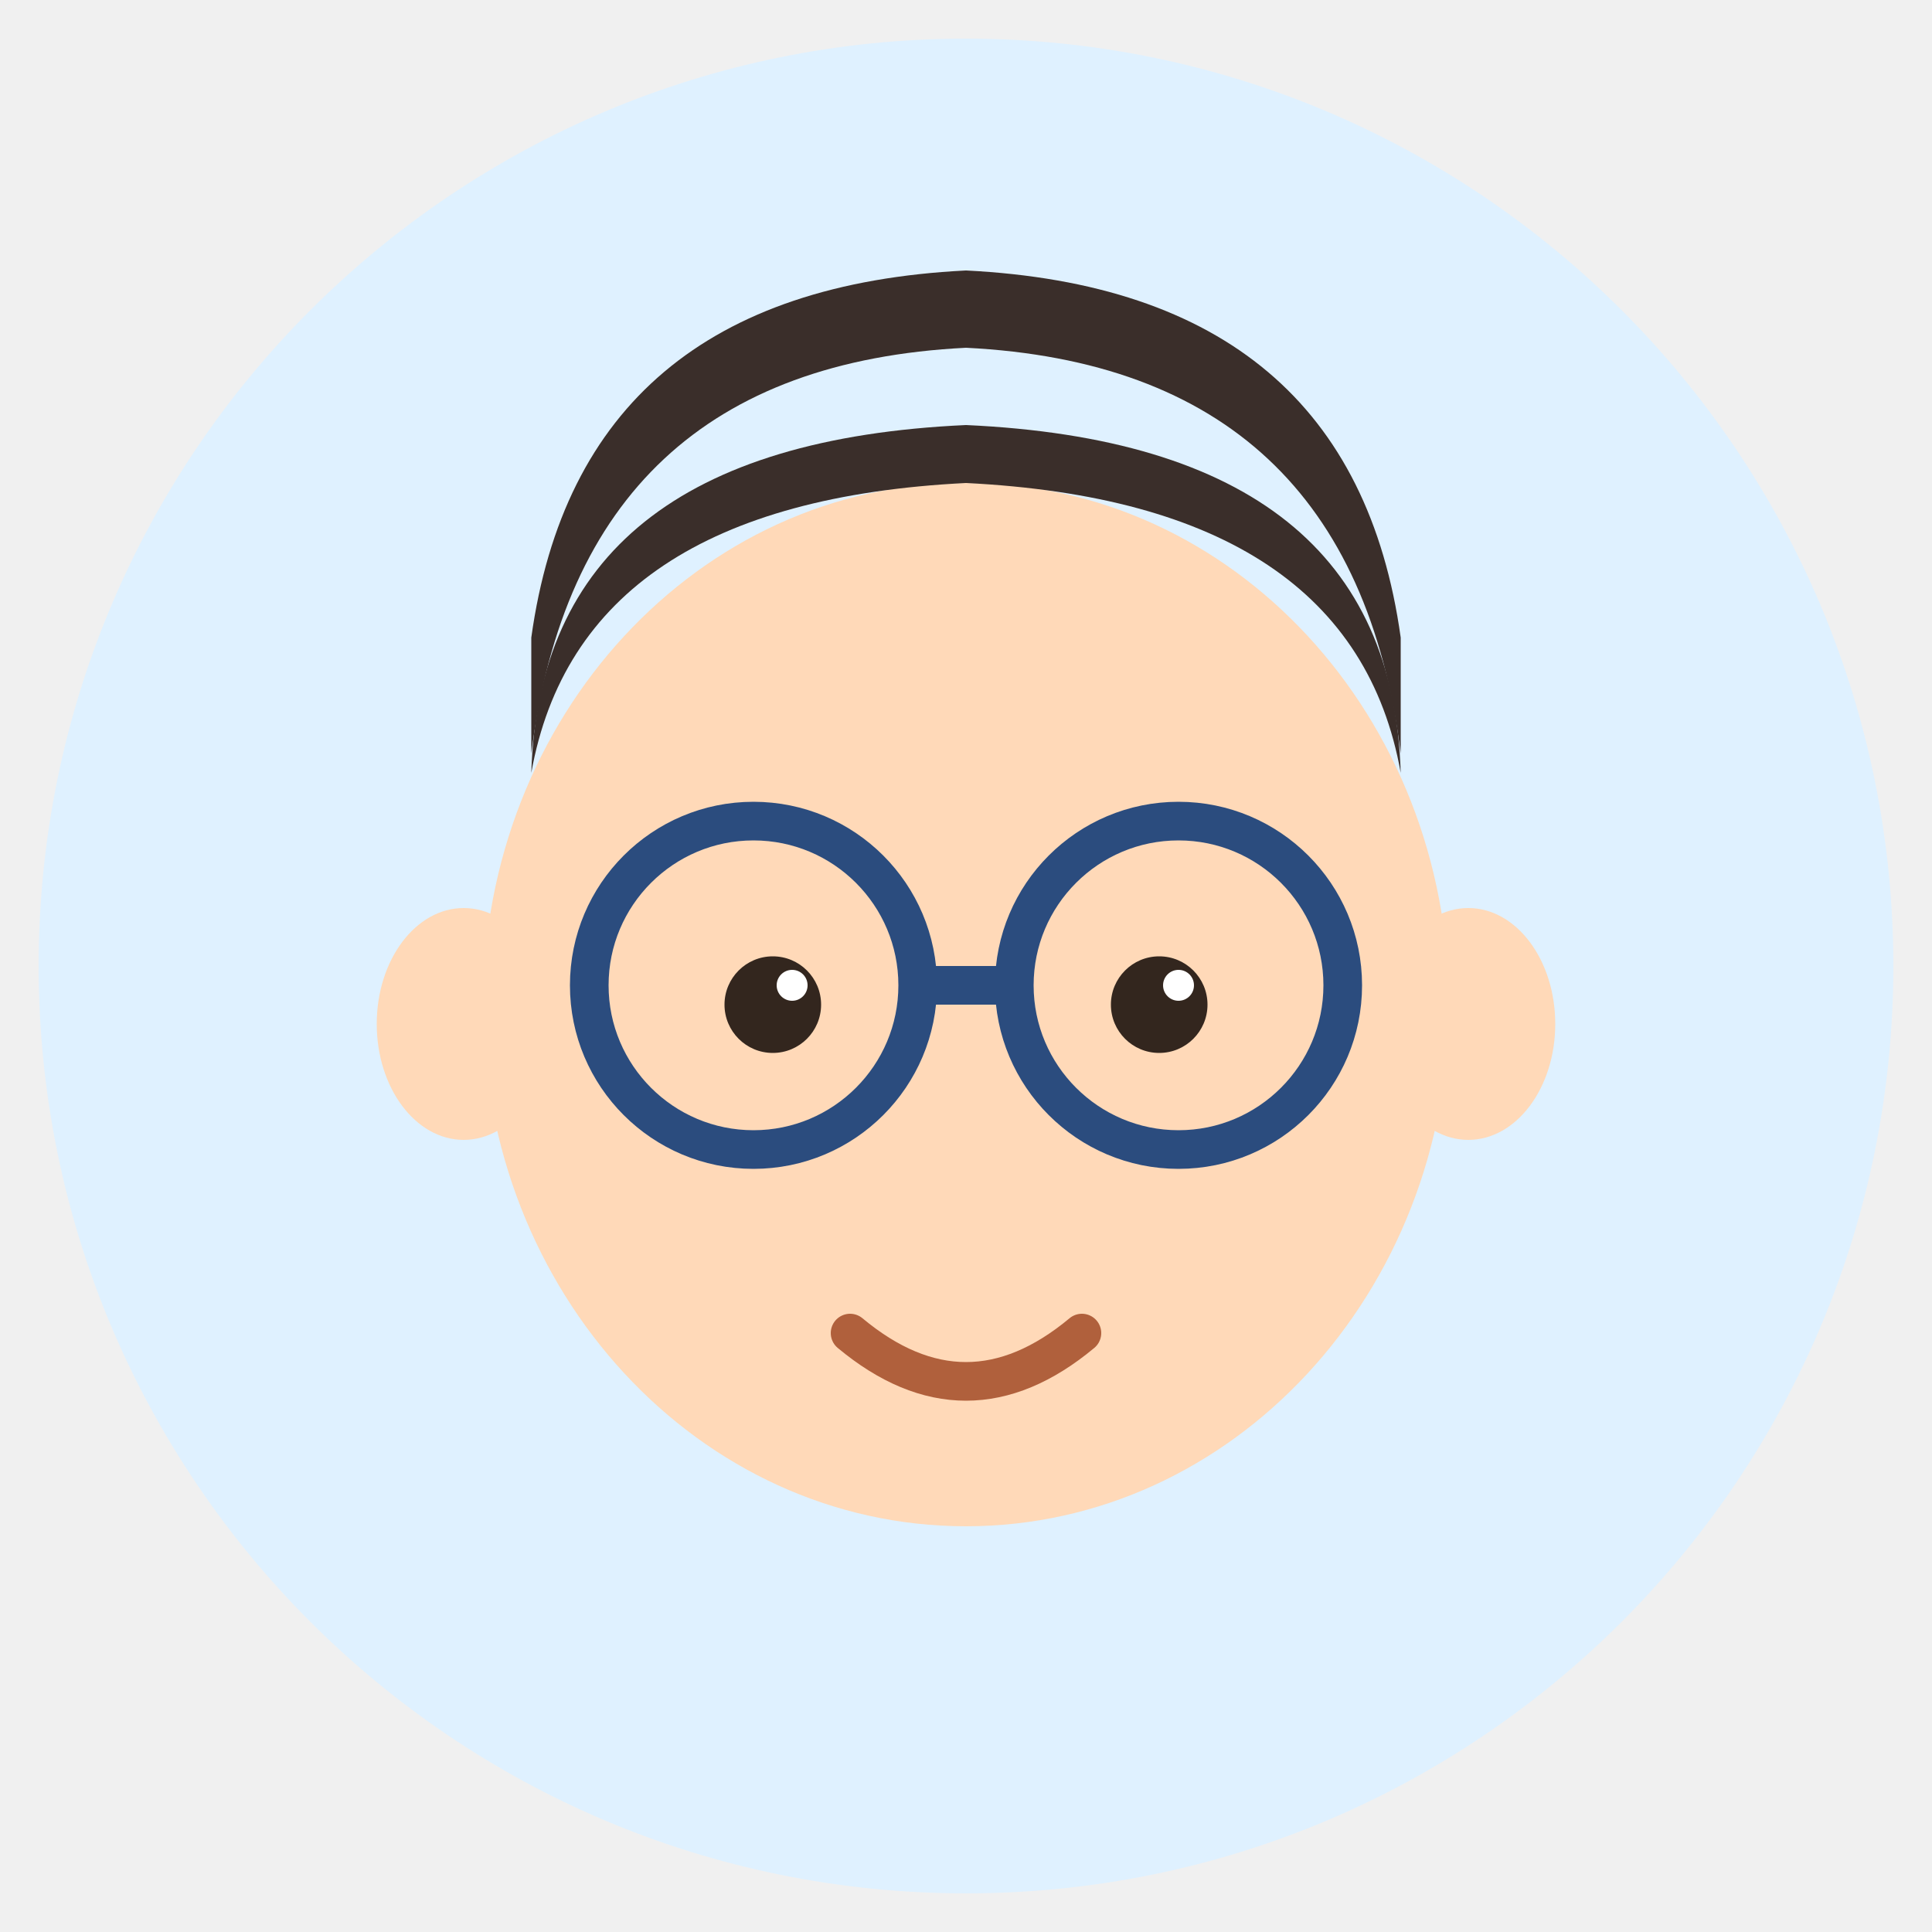
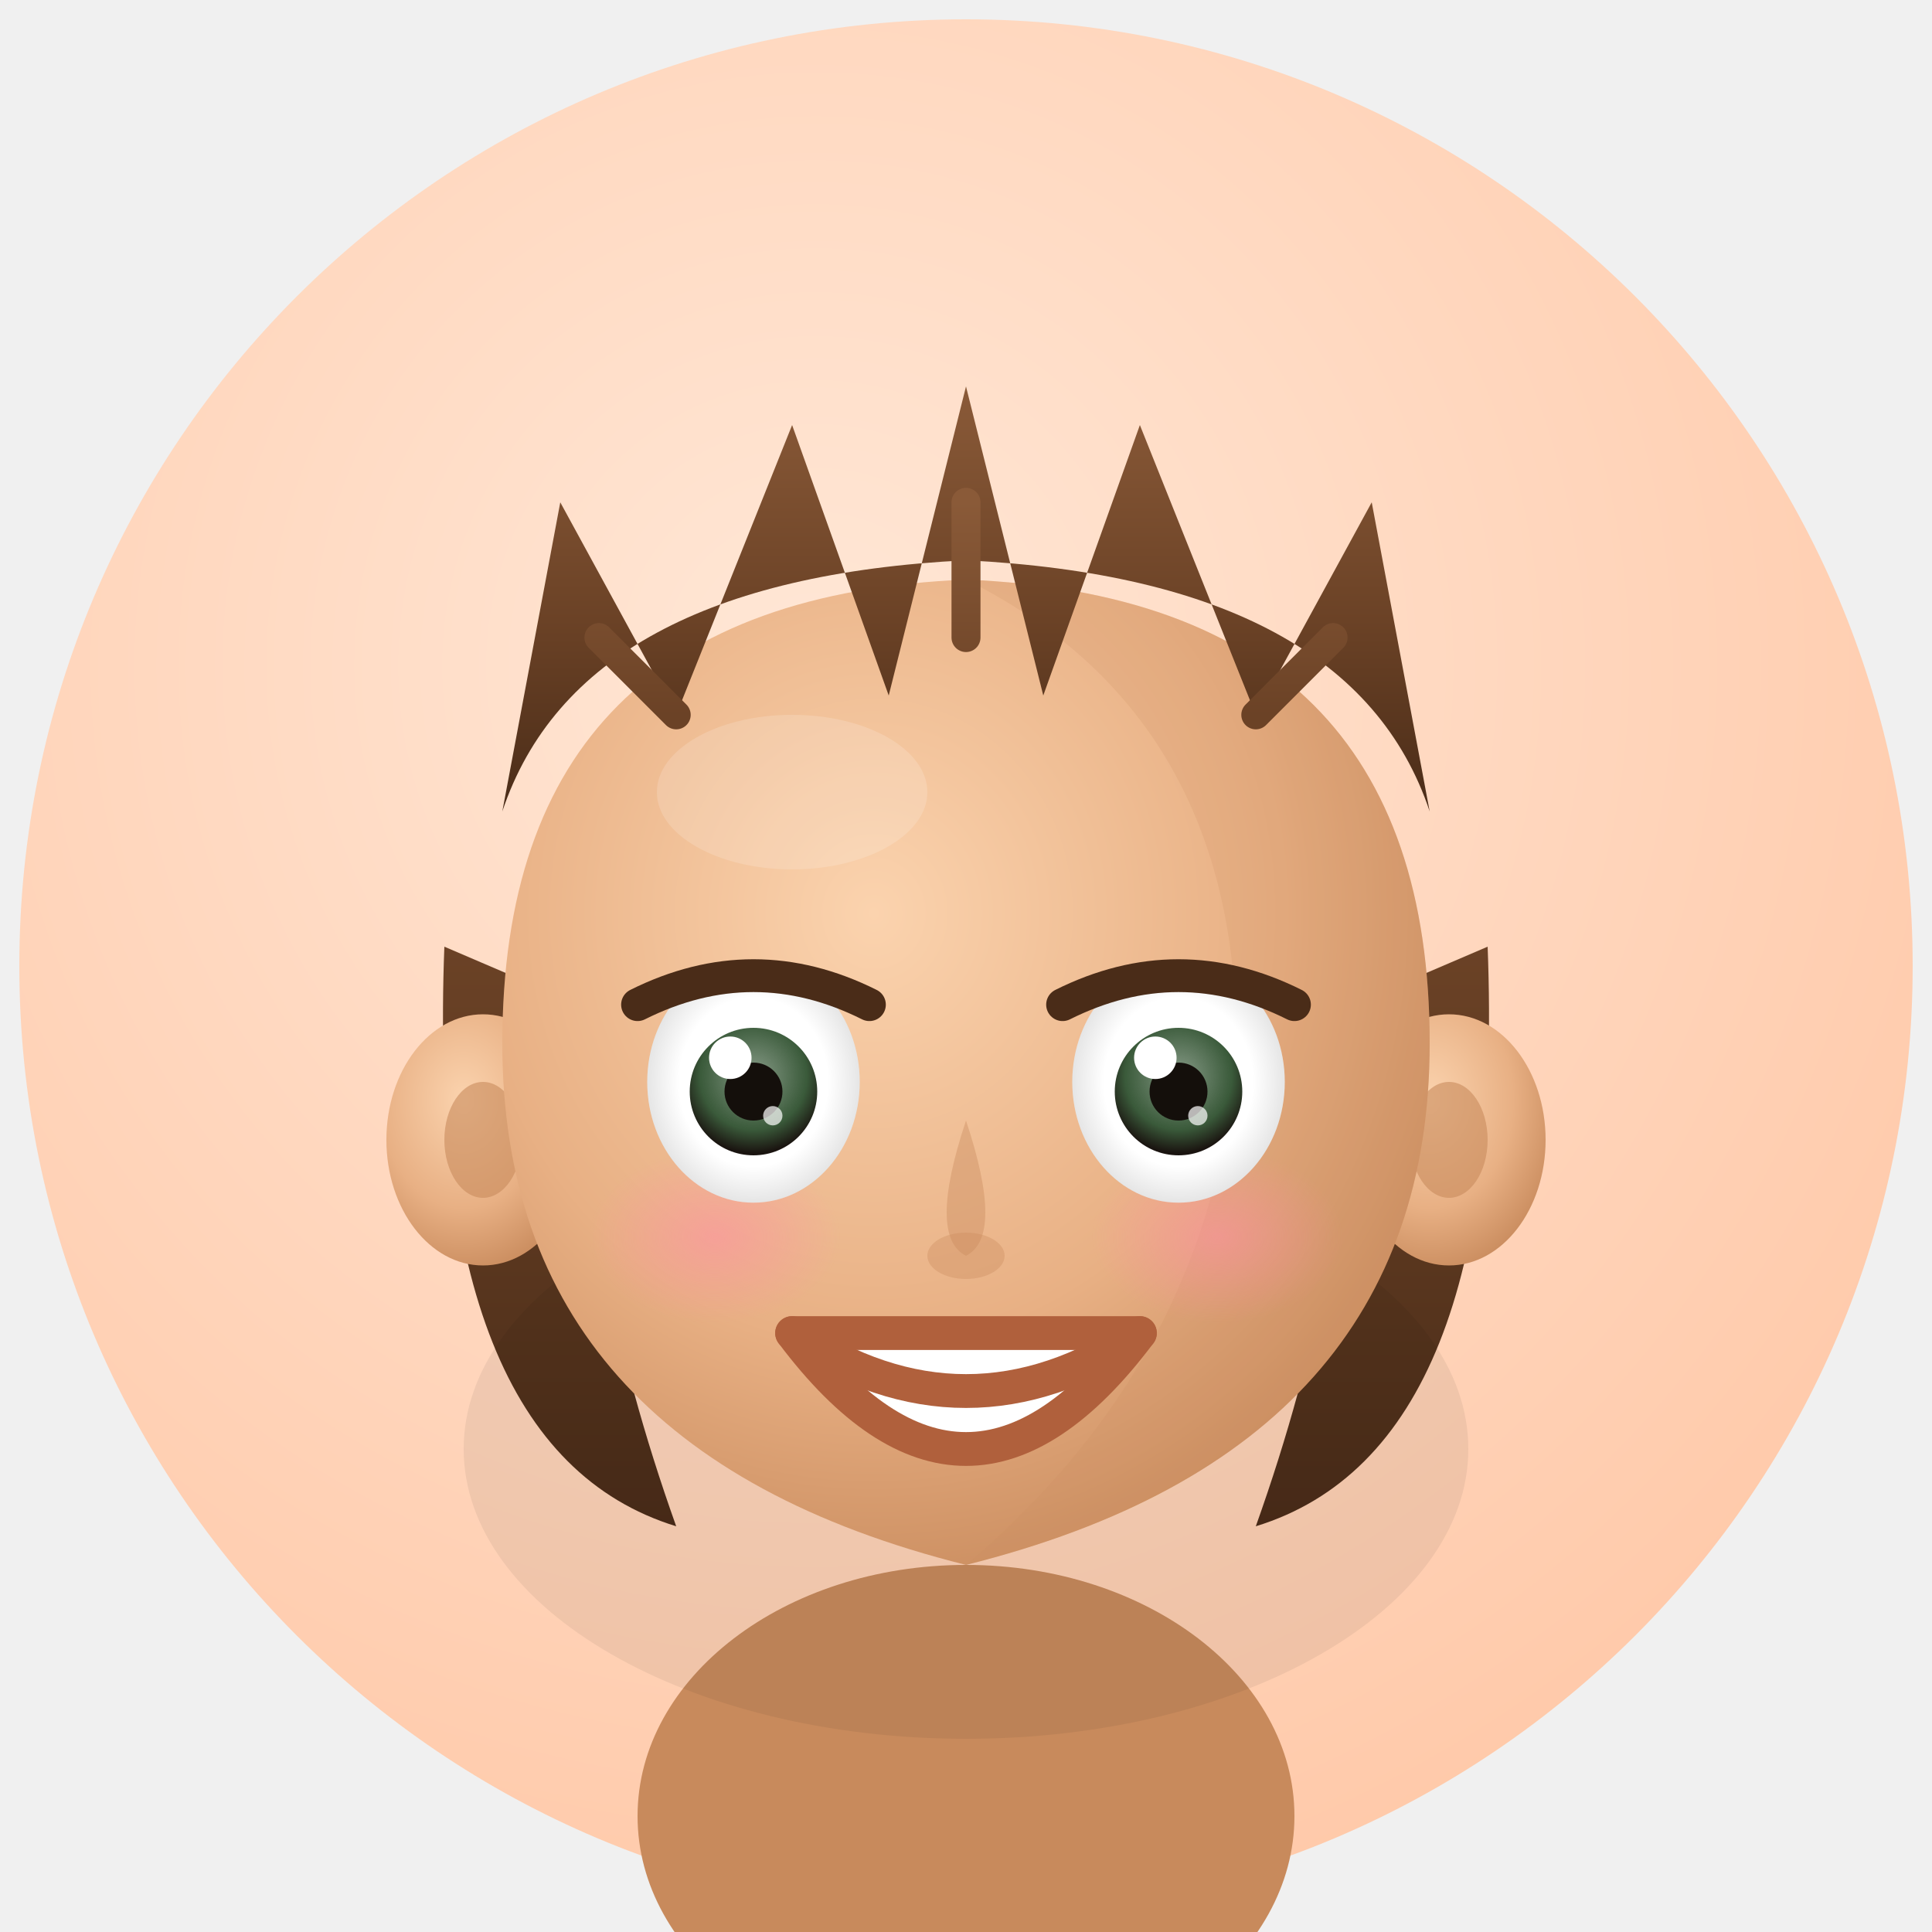
<svg xmlns="http://www.w3.org/2000/svg" viewBox="0 0 200 200">
-   <circle cx="100" cy="100" r="96" fill="#DFF1FF" />
-   <ellipse cx="100" cy="104" rx="50" ry="54" fill="#FFD9B8" />
-   <ellipse cx="48" cy="106" rx="9" ry="12" fill="#FFD9B8" />
-   <ellipse cx="152" cy="106" rx="9" ry="12" fill="#FFD9B8" />
-   <path d="M55 78 Q60 38 100 36 Q140 38 145 78 L145 66 Q140 30 100 28 Q60 30 55 66 Z" fill="#3A2E2A" />
-   <path d="M55 80 Q56 46 100 44 Q144 46 145 80 Q140 52 100 50 Q60 52 55 80Z" fill="#3A2E2A" />
-   <circle cx="80" cy="104" r="5" fill="#33261E" />
-   <circle cx="120" cy="104" r="5" fill="#33261E" />
-   <circle cx="82" cy="102" r="1.6" fill="#FFFFFF" />
-   <circle cx="122" cy="102" r="1.6" fill="#FFFFFF" />
-   <circle cx="78" cy="102" r="17" fill="none" stroke="#2B4C7E" stroke-width="4" />
-   <circle cx="122" cy="102" r="17" fill="none" stroke="#2B4C7E" stroke-width="4" />
-   <line x1="95" y1="102" x2="105" y2="102" stroke="#2B4C7E" stroke-width="4" />
-   <path d="M88 138 Q100 148 112 138" fill="none" stroke="#B0603C" stroke-width="4" stroke-linecap="round" />
+   <defs>
+     <radialGradient id="bg1" cx="42%" cy="34%" r="75%">
+       <stop offset="0%" stop-color="#FFE7D6" />
+       <stop offset="100%" stop-color="#FFC7A6" />
+     </radialGradient>
+     <radialGradient id="skin1" cx="40%" cy="34%" r="72%">
+       <stop offset="0%" stop-color="#FBD3AE" />
+       <stop offset="60%" stop-color="#E8B084" />
+       <stop offset="100%" stop-color="#C88A5C" />
+     </radialGradient>
+     <linearGradient id="hair1" x1="0" y1="0" x2="0" y2="1">
+       <stop offset="0%" stop-color="#8A5A38" />
+       <stop offset="55%" stop-color="#6B4226" />
+       <stop offset="100%" stop-color="#4A2C18" />
+     </linearGradient>
+     <linearGradient id="hairD1" x1="0" y1="0" x2="0" y2="1">
+       <stop offset="0%" stop-color="#6B4226" />
+       <stop offset="100%" stop-color="#4A2C18" />
+     </linearGradient>
+     <linearGradient id="hairL1" x1="0" y1="0" x2="0" y2="1">
+       <stop offset="0%" stop-color="#8A5A38" />
+       <stop offset="100%" stop-color="#6B4226" />
+     </linearGradient>
+     <radialGradient id="cheek1" cx="50%" cy="50%" r="50%">
+       <stop offset="0%" stop-color="#FF8FA3" stop-opacity="0.55" />
+       <stop offset="100%" stop-color="#FF8FA3" stop-opacity="0" />
+     </radialGradient>
+     <radialGradient id="iris1" cx="50%" cy="38%" r="60%">
+       <stop offset="0%" stop-color="#3A5A3A" stop-opacity="0.6" />
+       <stop offset="70%" stop-color="#3A5A3A" />
+       <stop offset="100%" stop-color="#1a1410" />
+     </radialGradient>
+     <radialGradient id="vig1" cx="50%" cy="50%" r="50%">
+       <stop offset="70%" stop-color="#000000" stop-opacity="0" />
+       <stop offset="100%" stop-color="#000000" stop-opacity="0.10" />
+     </radialGradient>
+   </defs>
+   <circle cx="100" cy="100" r="98" fill="url(#bg1)" />
+   <path d="M46 98 Q44 150 70 158 Q60 130 60 104 Z" fill="url(#hairD1)" />
+   <path d="M154 98 Q156 150 130 158 Q140 130 140 104 Z" fill="url(#hairD1)" />
+   <ellipse cx="100" cy="188" rx="34" ry="26" fill="#C88A5C" />
+   <ellipse cx="100" cy="150" rx="52" ry="30" fill="#000000" opacity="0.06" />
+   <ellipse cx="50" cy="118" rx="10" ry="13" fill="url(#skin1)" />
+   <ellipse cx="150" cy="118" rx="10" ry="13" fill="url(#skin1)" />
+   <ellipse cx="50" cy="118" rx="4" ry="6" fill="#C88A5C" opacity="0.6" />
+   <ellipse cx="150" cy="118" rx="4" ry="6" fill="#C88A5C" opacity="0.6" />
+   <path d="M52 108 Q52 62 100 60 Q148 62 148 108 Q148 150 100 162 Q52 150 52 108 Z" fill="url(#skin1)" />
+   <path d="M100 60 Q148 62 148 108 Q148 150 100 162 Q126 140 128 108 Q128 74 100 60 Z" fill="#C88A5C" opacity="0.18" />
+   <path d="M52 84 L58 52 L70 74 L82 44 L92 72 L100 40 L108 72 L118 44 L130 74 L142 52 L148 84 Q140 60 100 58 Q60 60 52 84 Z" fill="url(#hair1)" />
+   <path d="M62 66 L70 74 M100 52 L100 66 M138 66 L130 74" stroke="url(#hairL1)" stroke-width="3" stroke-linecap="round" fill="none" />
+   <ellipse cx="74" cy="128" rx="13" ry="9" fill="url(#cheek1)" />
+   <ellipse cx="126" cy="128" rx="13" ry="9" fill="url(#cheek1)" />
+   <path d="M100 116 Q96 128 100 130 Q104 128 100 116" fill="#C88A5C" opacity="0.4" />
+   <ellipse cx="100" cy="130" rx="4" ry="2.4" fill="#C88A5C" opacity="0.35" />
+   <ellipse cx="78" cy="112" rx="11" ry="12.5" fill="#ffffff" />
+   <ellipse cx="78" cy="112" rx="11" ry="12.5" fill="url(#vig1)" />
+   <circle cx="78" cy="113" r="6.6" fill="url(#iris1)" />
+   <circle cx="78" cy="113" r="3" fill="#140f0b" />
+   <circle cx="75.6" cy="109.5" r="2.2" fill="#ffffff" />
+   <circle cx="80" cy="115.5" r="1" fill="#ffffff" opacity="0.7" />
+   <path d="M66 104 Q78 98 90 104" fill="none" stroke="#4A2C18" stroke-width="3.4" stroke-linecap="round" />
+   <ellipse cx="122" cy="112" rx="11" ry="12.5" fill="#ffffff" />
+   <ellipse cx="122" cy="112" rx="11" ry="12.5" fill="url(#vig1)" />
+   <circle cx="122" cy="113" r="6.6" fill="url(#iris1)" />
+   <circle cx="122" cy="113" r="3" fill="#140f0b" />
+   <circle cx="119.6" cy="109.5" r="2.2" fill="#ffffff" />
+   <circle cx="124" cy="115.5" r="1" fill="#ffffff" opacity="0.7" />
+   <path d="M110 104 Q122 98 134 104" fill="none" stroke="#4A2C18" stroke-width="3.4" stroke-linecap="round" />
+   <path d="M82 138 Q100 162 118 138 Z" fill="#fff" stroke="#B0603C" stroke-width="3.5" stroke-linejoin="round" />
+   <path d="M82 138 Q100 150 118 138" fill="none" stroke="#B0603C" stroke-width="3.5" stroke-linecap="round" />
+   <ellipse cx="82" cy="82" rx="14" ry="8" fill="#ffffff" opacity="0.16" />
</svg>
